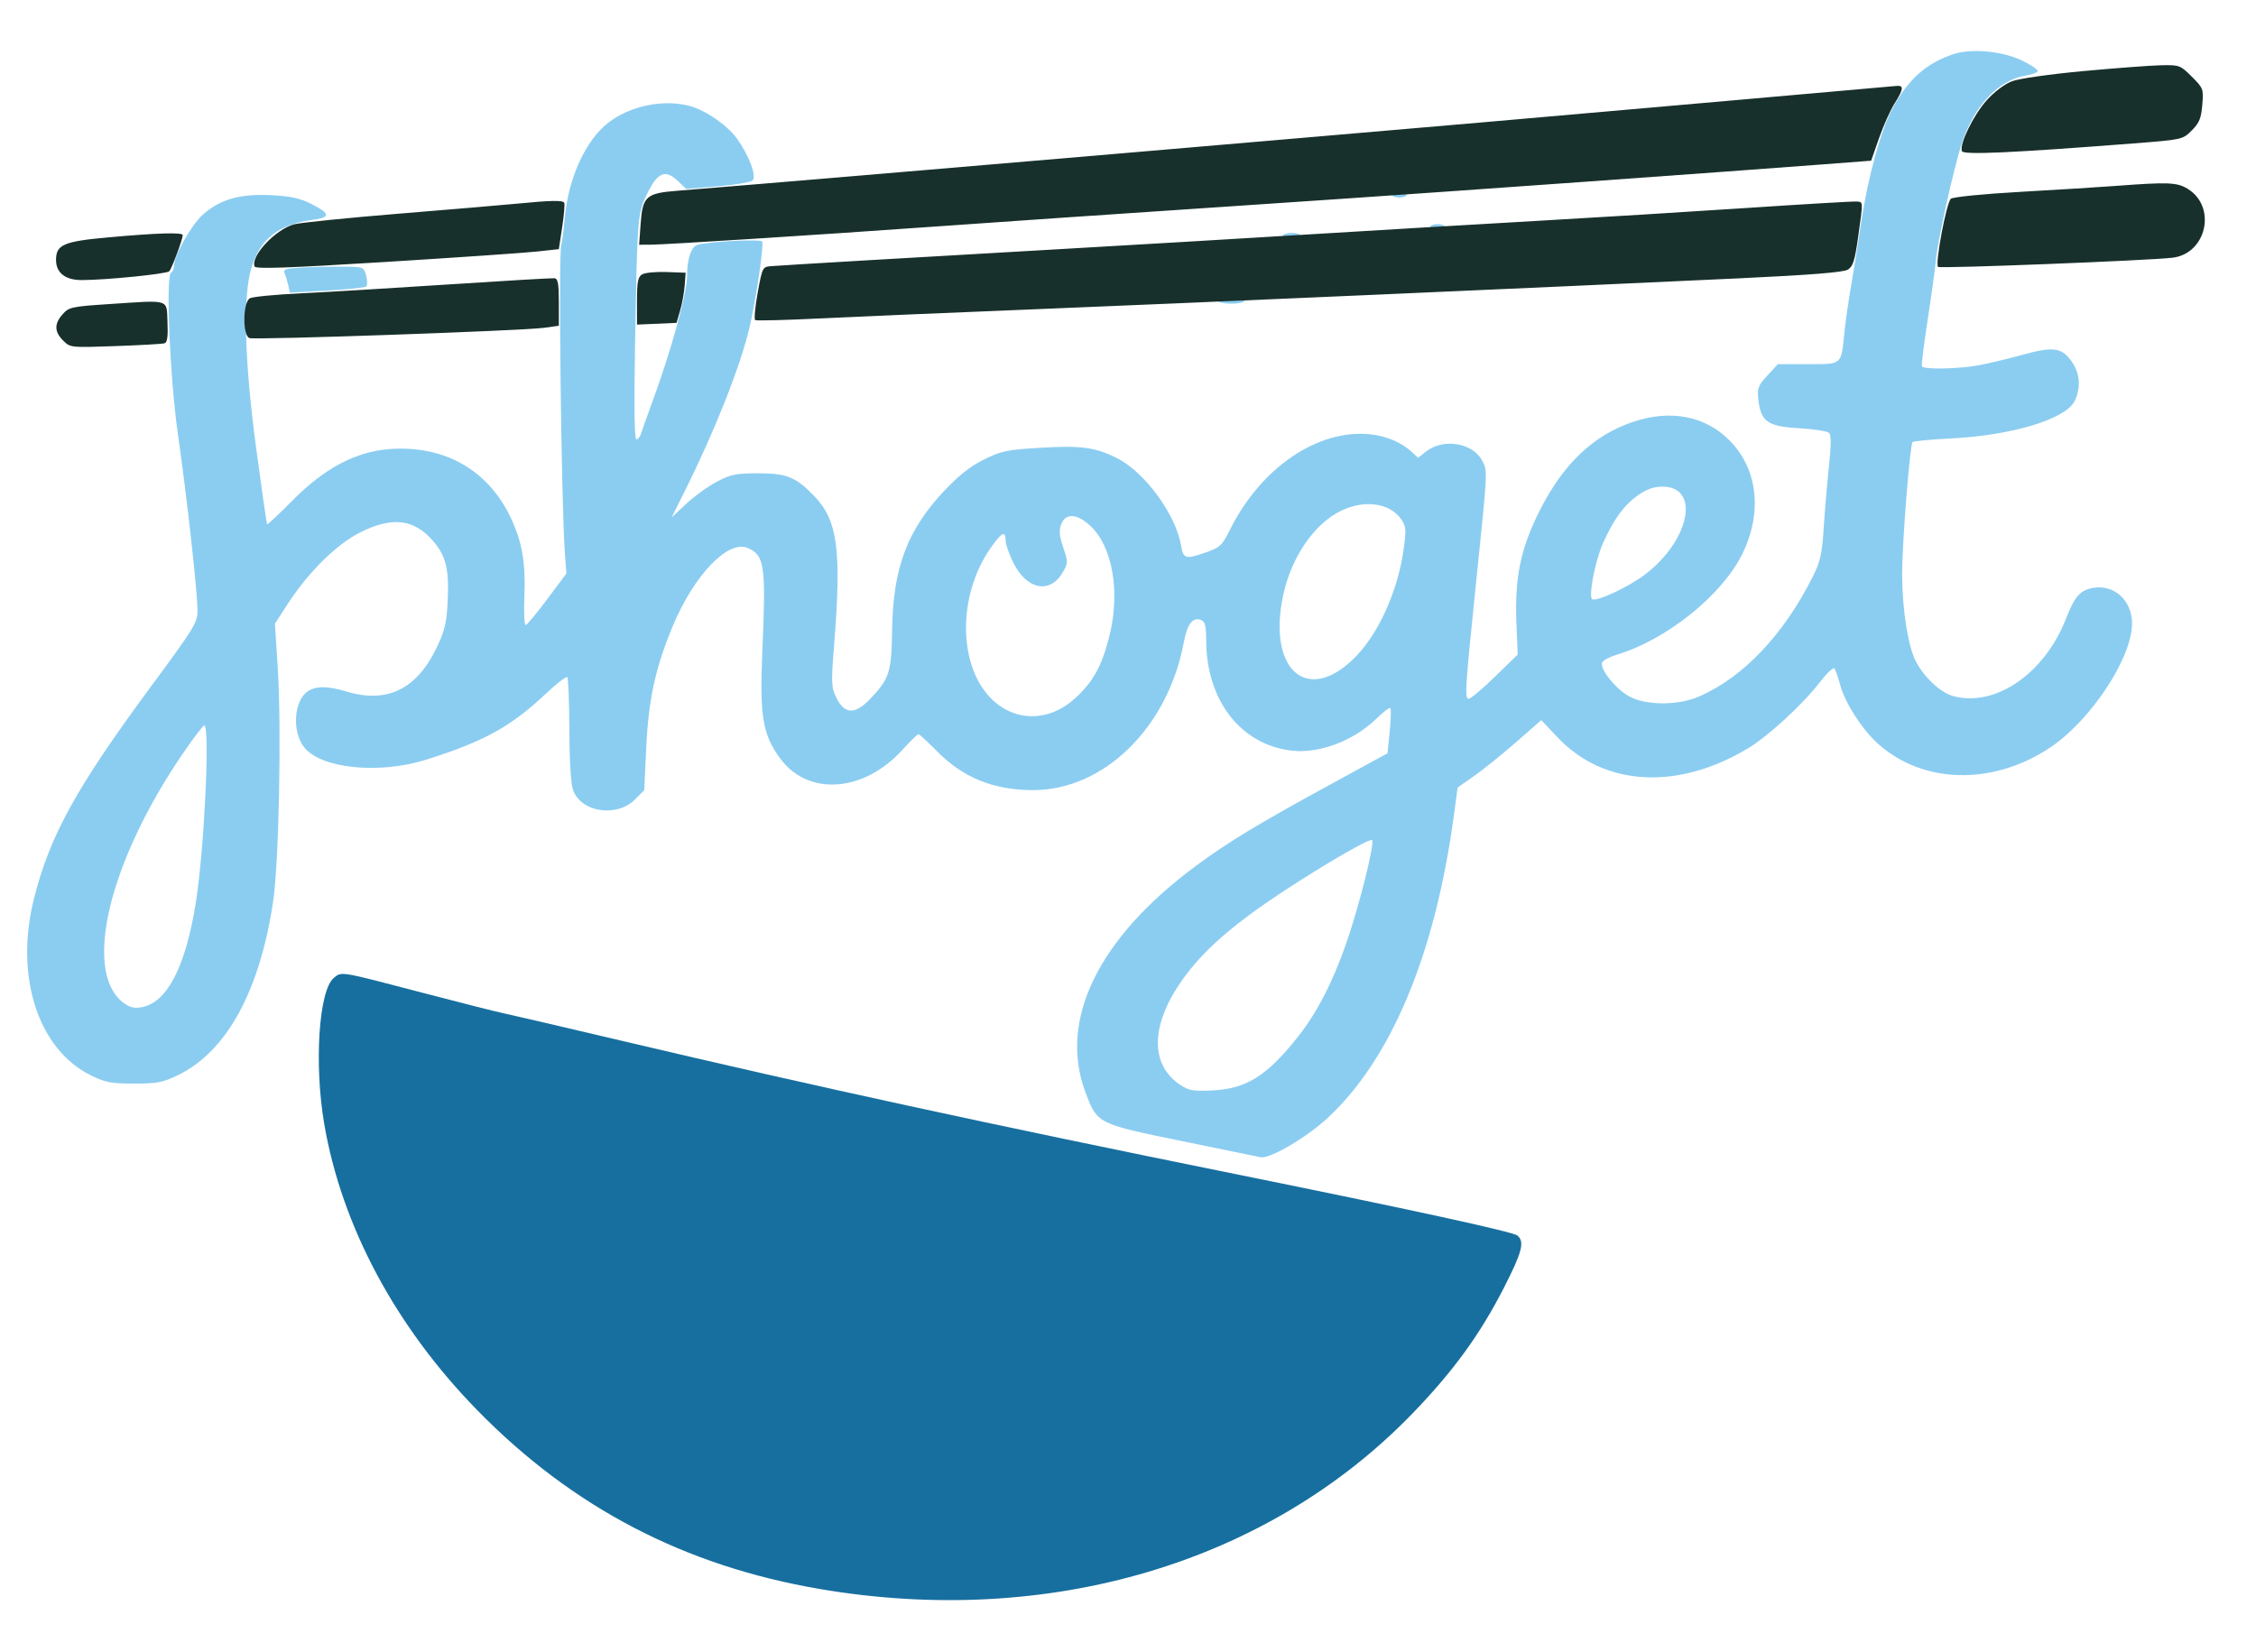
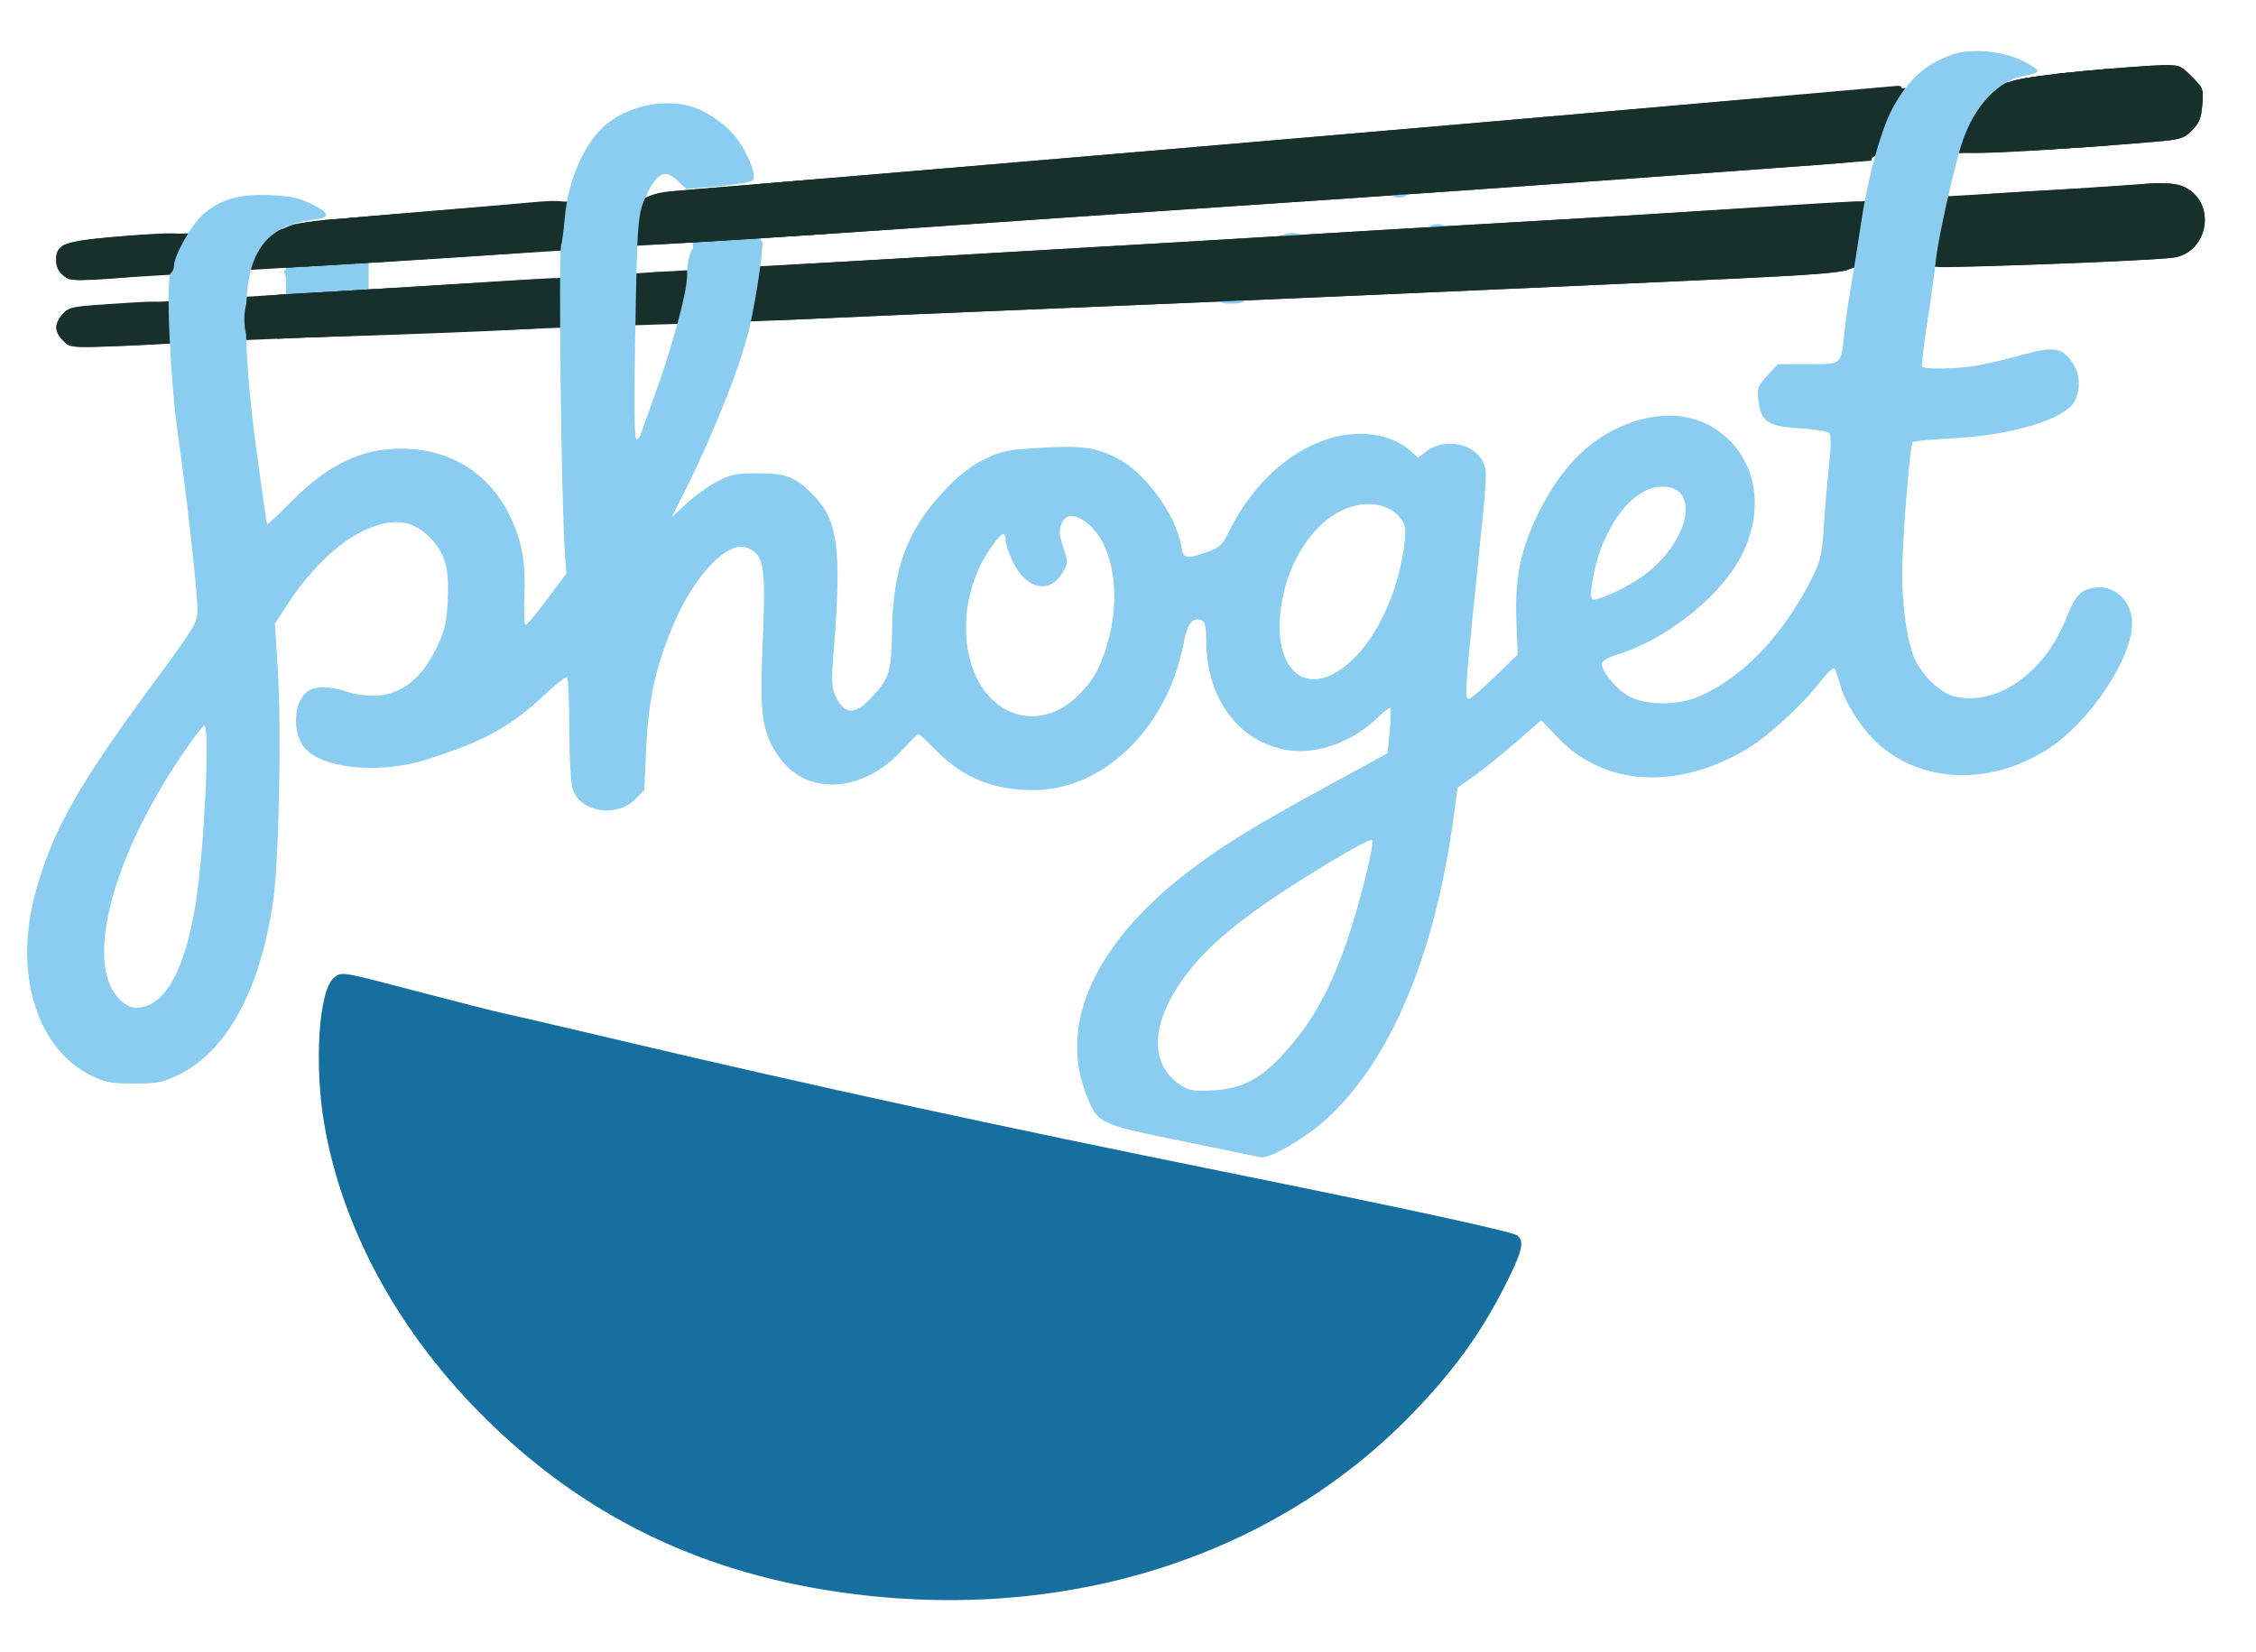
<svg xmlns="http://www.w3.org/2000/svg" viewBox="0 0 765 560" role="img" aria-labelledby="title description">
+   <defs>
+     <clipPath id="rear-crossings">
+       <path d="M97 85H134V94H97Z M110 50H134V85H110Z M94 94H135V128H94Z M233 76H280V87H233Z M256 25H280V76H256Z M686 0H715V62H686Z" />
+     </clipPath>
+   </defs>
+   <g id="rear-noodle-continuations" fill="#8bcdf1">
+     <path d="M97 86H125V105H97Z M235 78H258V89H235Z" />
+   </g>
+   <path id="rail-backing" fill="#18302b" d="M 706.500 24.104 C 695.500 25.122, 684.700 26.620, 682.500 27.434 C 679.632 28.495, 672.417 29.060, 657 29.430 C 644.257 29.737, 614.321 31.796, 583.500 34.486 C 554.900 36.982, 515.750 40.376, 496.500 42.028 C 477.250 43.680, 451.150 45.928, 438.500 47.022 C 377.515 52.299, 258.999 62.334, 230.500 64.633 C 226.100 64.988, 221.285 65.891, 219.800 66.639 C 217.895 67.599, 212.851 68, 202.684 68 C 194.756 68, 173.021 69.318, 154.385 70.929 C 135.748 72.539, 116.225 74.164, 111 74.538 C 105.290 74.948, 99.754 75.974, 97.123 77.110 C 93.336 78.745, 90.100 79.005, 73.123 79.038 C 47.484 79.089, 23.586 81.160, 20.931 83.562 C 18.376 85.875, 18.475 90.475, 21.139 93.139 C 23.108 95.108, 23.999 95.232, 32.389 94.705 C 37.400 94.390, 50.050 93.628, 60.500 93.011 C 93.182 91.082, 173.483 86.109, 197 84.558 C 209.375 83.741, 231.425 82.368, 246 81.505 C 260.575 80.643, 288.250 78.833, 307.500 77.483 C 326.750 76.134, 359.150 73.904, 379.500 72.529 C 399.850 71.154, 436.525 68.673, 461 67.016 C 485.475 65.360, 527.100 62.429, 553.500 60.503 C 579.900 58.577, 608.700 56.489, 617.500 55.863 C 628.250 55.099, 634.025 54.272, 635.099 53.344 C 636.346 52.268, 640.866 51.982, 655.599 52.048 C 672.369 52.122, 703.525 50.479, 730.852 48.078 C 739.430 47.325, 740.458 47.003, 743.264 44.197 C 745.757 41.704, 746.410 40.107, 746.785 35.574 C 747.233 30.172, 747.131 29.896, 743.241 26.006 C 739.363 22.128, 739.032 22.004, 732.868 22.127 C 729.365 22.196, 717.500 23.086, 706.500 24.104 M 725 62.625 C 722.507 62.949, 701.350 64.226, 636 67.998 C 617.025 69.093, 591.375 70.657, 579 71.475 C 566.625 72.292, 536.250 74.106, 511.500 75.506 C 486.750 76.906, 452.550 78.922, 435.500 79.987 C 418.450 81.051, 395.725 82.407, 385 83 C 374.275 83.593, 347.050 85.184, 324.500 86.536 C 301.950 87.888, 274.725 89.431, 264 89.964 C 245.420 90.888, 217.400 92.538, 145 96.971 C 114.426 98.843, 84.983 100.572, 42 103.018 C 24.112 104.036, 23.426 104.154, 21.250 106.591 C 18.338 109.853, 18.403 112.494, 21.472 115.563 C 24.252 118.343, 21.822 118.325, 70.500 115.937 C 101.360 114.424, 189.894 111.020, 225 109.998 C 241.775 109.510, 265.175 108.635, 277 108.055 C 288.825 107.475, 321.225 106.086, 349 104.969 C 398.938 102.960, 523.673 97.499, 589.500 94.440 C 615.055 93.252, 624.412 92.476, 627.170 91.314 C 630.174 90.049, 633.172 89.897, 643.670 90.479 C 655.294 91.123, 725.275 88.810, 736.732 87.403 C 748.294 85.983, 751.748 70.085, 741.810 64.026 C 738.644 62.095, 732.809 61.609, 725 62.625 Z" />
  <path id="noodle-lettering" fill="#8bcdf1" fill-rule="evenodd" d="M 662.500 18.335 C 653.229 21.415, 647.144 26.796, 641.795 36.646 C 637.833 43.939, 633.382 60.140, 631.075 75.657 C 629.943 83.271, 628.382 93.100, 627.607 97.500 C 626.832 101.900, 625.867 108.650, 625.464 112.500 C 624.257 124.022, 624.846 123.500, 613.063 123.500 L 602.858 123.500 599.312 127.363 C 596.099 130.863, 595.813 131.645, 596.267 135.676 C 597.093 143.008, 599.449 144.634, 610.125 145.243 C 615.093 145.526, 619.637 146.237, 620.222 146.822 C 620.975 147.575, 620.964 150.906, 620.184 158.193 C 619.578 163.862, 618.780 173.225, 618.410 179 C 617.843 187.853, 617.268 190.441, 614.741 195.500 C 604.978 215.048, 591.398 229.445, 576.433 236.112 C 569.133 239.364, 557.978 239.346, 552.264 236.074 C 547.658 233.436, 542.456 226.860, 543.279 224.716 C 543.561 223.981, 545.751 222.793, 548.146 222.076 C 565.278 216.949, 584.257 201.628, 591.013 187.472 C 597.707 173.446, 595.963 158.889, 586.443 149.333 C 578.197 141.055, 566.451 138.805, 553.772 143.077 C 540.203 147.648, 529.965 157.432, 521.937 173.500 C 515.602 186.179, 513.588 196.022, 514.210 211.247 L 514.649 221.994 506.939 229.497 C 502.699 233.624, 498.681 237, 498.011 237 C 496.606 237, 496.845 233.298, 500.591 197 C 504.484 159.271, 504.458 159.786, 502.668 156.325 C 499.482 150.164, 489.452 148.496, 483.543 153.145 L 480.882 155.238 478.691 153.236 C 475.120 149.973, 470.114 147.867, 464.567 147.295 C 446.879 145.469, 427.536 158.638, 417.110 179.606 C 414.459 184.939, 413.706 185.667, 409.205 187.250 C 402.029 189.775, 401.275 189.589, 400.518 185.106 C 398.728 174.511, 388.273 160.199, 378.827 155.412 C 371.520 151.710, 366.680 151.047, 352.876 151.859 C 341.503 152.528, 339.609 152.918, 333.753 155.801 C 329.192 158.046, 325.203 161.164, 320.377 166.257 C 307.713 179.619, 302.832 192.529, 302.515 213.500 C 302.294 228.062, 301.636 230.145, 295.075 237.041 C 289.939 242.441, 286.387 242.317, 283.616 236.641 C 281.862 233.049, 281.810 231.794, 282.866 218.493 C 285.410 186.437, 284.045 176.410, 276.009 168.128 C 269.815 161.746, 266.742 160.517, 257 160.523 C 249.621 160.527, 247.790 160.900, 243.117 163.348 C 240.157 164.899, 235.486 168.268, 232.737 170.834 L 227.740 175.500 232.233 166.500 C 242.298 146.342, 250.954 124.503, 254.079 111.383 C 256.308 102.021, 259.123 83.009, 258.443 81.908 C 257.880 80.996, 239.338 81.974, 236.368 83.073 C 234.289 83.841, 232.971 87.981, 232.974 93.736 C 232.977 99.296, 227.659 118.645, 221.494 135.500 C 219.483 141, 217.596 146.287, 217.302 147.250 C 217.008 148.213, 216.322 149, 215.779 149 C 215.138 149, 214.981 138.029, 215.331 117.750 C 216.105 73.031, 216.155 72.415, 219.586 65.432 C 223.058 58.365, 225.679 57.361, 229.957 61.459 L 232.699 64.086 243.403 63.189 C 249.291 62.695, 254.603 61.797, 255.208 61.192 C 256.644 59.756, 253.991 52.669, 249.905 47.028 C 246.596 42.460, 239.466 37.502, 234.035 35.993 C 225.214 33.543, 213.875 35.807, 206.393 41.514 C 198.641 47.427, 192.693 60.404, 191.503 74 C 191.142 78.125, 190.609 82.175, 190.319 83 C 189.325 85.826, 190.324 170.580, 191.551 187.500 L 192.059 194.500 185.538 203.250 C 181.952 208.062, 178.661 212, 178.224 212 C 177.787 212, 177.607 207.582, 177.824 202.183 C 178.283 190.755, 177.040 183.695, 173.115 175.435 C 165.455 159.314, 150.549 150.914, 132.082 152.310 C 120.613 153.178, 110.015 158.795, 99.170 169.755 C 94.588 174.384, 90.718 178.021, 90.569 177.836 C 90.420 177.651, 88.782 166.250, 86.929 152.500 C 82.866 122.350, 82.285 100.432, 85.289 90.711 C 88.337 80.849, 94.484 76.112, 106.310 74.511 C 112.220 73.711, 112.006 72.401, 105.429 69.097 C 101.664 67.205, 98.460 66.520, 91.860 66.193 C 81.276 65.670, 74.546 67.612, 68.708 72.876 C 64.812 76.388, 59.002 86.752, 59.001 90.191 C 59 91.121, 58.558 92.155, 58.018 92.489 C 56.129 93.656, 57.601 128.202, 60.361 147.500 C 63.455 169.128, 67.010 201.202, 66.975 207.183 C 66.952 211.170, 65.765 213.105, 51.432 232.500 C 25.948 266.984, 16.952 283.262, 11.546 304.666 C 4.878 331.067, 12.860 355.891, 30.858 364.730 C 35.754 367.134, 37.690 367.500, 45.500 367.500 C 53.427 367.500, 55.215 367.150, 60.500 364.564 C 76.870 356.554, 88.009 336.222, 92.586 306 C 94.585 292.793, 95.501 247.230, 94.183 226.500 L 93.229 211.500 97.599 204.785 C 104.689 193.891, 114.169 184.554, 122.240 180.516 C 132.914 175.176, 140.286 176.006, 146.660 183.265 C 151.169 188.401, 152.293 192.770, 151.828 203.362 C 151.493 210.986, 150.910 213.602, 148.312 219.151 C 141.499 233.702, 131.358 238.742, 117.409 234.511 C 111.142 232.610, 107.006 232.607, 104.299 234.503 C 99.623 237.778, 98.969 248.148, 103.106 253.407 C 108.821 260.673, 128.414 262.683, 144.500 257.652 C 163.932 251.576, 173.259 246.437, 185.061 235.304 C 188.715 231.857, 191.995 229.329, 192.352 229.685 C 192.708 230.042, 193.025 238.021, 193.056 247.417 C 193.091 257.943, 193.571 265.803, 194.306 267.895 C 196.982 275.504, 209.087 277.374, 215.320 271.142 L 218.454 268.008 219.155 253.254 C 219.920 237.193, 222.284 226.385, 228.079 212.465 C 235.379 194.930, 247.005 182.859, 253.669 185.895 C 259.303 188.462, 259.761 191.815, 258.494 221.222 C 257.564 242.828, 258.601 249.065, 264.467 257.120 C 273.886 270.056, 292.719 268.841, 305.873 254.449 C 308.612 251.452, 311.122 249, 311.451 249 C 311.780 249, 314.626 251.621, 317.775 254.825 C 326.532 263.735, 336.856 267.927, 350.161 267.976 C 374.206 268.064, 395.909 246.919, 401.372 218.081 C 402.617 211.508, 404.414 209.177, 407.364 210.309 C 408.636 210.798, 409.003 212.333, 409.012 217.219 C 409.050 237.519, 420.757 252.608, 438 254.584 C 447.365 255.657, 459.018 251.261, 466.729 243.746 C 469.055 241.479, 471.188 239.855, 471.469 240.136 C 471.751 240.417, 471.648 243.985, 471.240 248.064 L 470.500 255.481 450.331 266.491 C 426.507 279.495, 416.229 285.735, 405.387 293.773 C 372.432 318.207, 358.901 345.952, 368.034 370.362 C 372.064 381.133, 372.061 381.131, 400.500 386.950 C 414.250 389.763, 426.407 392.258, 427.516 392.493 C 430.523 393.131, 443.005 385.814, 450.117 379.244 C 471.803 359.212, 486.716 323.444, 493.037 276.300 L 494.270 267.100 499.895 263.155 C 502.988 260.985, 509.372 255.841, 514.080 251.725 L 522.641 244.241 528.209 250.121 C 543.925 266.717, 568.782 268.157, 592.658 253.855 C 599.527 249.740, 611.192 239.029, 616.993 231.509 C 619.368 228.430, 621.625 226.269, 622.008 226.706 C 622.392 227.143, 623.290 229.674, 624.005 232.331 C 625.640 238.407, 631.408 247.374, 636.795 252.215 C 651.952 265.837, 675.332 266.488, 694.761 253.830 C 708.653 244.779, 722.913 223.382, 722.973 211.500 C 723.012 203.659, 716.842 198.057, 709.654 199.405 C 705.309 200.220, 703.532 202.264, 700.549 209.874 C 693.244 228.514, 676.600 239.931, 662.332 236.090 C 658.062 234.940, 652.460 229.723, 649.641 224.273 C 647.001 219.167, 645 206.430, 645 194.730 C 645 184.319, 647.585 151.481, 648.524 149.961 C 648.744 149.604, 654.679 149.031, 661.712 148.687 C 682.061 147.690, 700.291 142.206, 703.430 136.136 C 705.641 131.860, 705.382 126.860, 702.750 122.975 C 699.259 117.823, 696.417 117.387, 685.706 120.359 C 680.643 121.765, 673.830 123.384, 670.566 123.957 C 663.683 125.167, 652.297 125.344, 651.726 124.250 C 651.511 123.837, 652.380 116.750, 653.658 108.500 C 654.936 100.250, 656.182 91.208, 656.428 88.406 C 656.987 82.044, 662.359 57.644, 665.079 49.111 C 669.249 36.032, 677.556 27.126, 686.992 25.617 C 689.197 25.265, 691 24.565, 691 24.062 C 691 23.559, 688.591 21.968, 685.646 20.528 C 679.134 17.342, 668.515 16.336, 662.500 18.335 M 472 66 C 472 66.550, 473.125 67, 474.500 67 C 475.875 67, 477 66.550, 477 66 C 477 65.450, 475.875 65, 474.500 65 C 473.125 65, 472 65.450, 472 66 M 485 77 C 485 77.550, 486.125 78, 487.500 78 C 488.875 78, 490 77.550, 490 77 C 490 76.450, 488.875 76, 487.500 76 C 486.125 76, 485 76.450, 485 77 M 435 80 C 435 80.550, 436.350 81, 438 81 C 439.650 81, 441 80.550, 441 80 C 441 79.450, 439.650 79, 438 79 C 436.350 79, 435 79.450, 435 80 M 102.661 90.724 C 96.681 91.049, 95.913 91.309, 96.540 92.798 C 96.934 93.734, 97.488 95.570, 97.770 96.877 L 98.282 99.255 110.891 98.550 C 117.826 98.163, 123.826 97.532, 124.224 97.149 C 124.622 96.766, 124.591 95.113, 124.155 93.476 C 123.375 90.547, 123.253 90.499, 116.431 90.427 C 112.619 90.386, 106.423 90.520, 102.661 90.724 M 461.264 99.718 C 462.784 99.947, 465.034 99.941, 466.264 99.704 C 467.494 99.467, 466.250 99.279, 463.500 99.286 C 460.750 99.294, 459.744 99.488, 461.264 99.718 M 413 102 C 413 102.550, 415.025 103, 417.500 103 C 419.975 103, 422 102.550, 422 102 C 422 101.450, 419.975 101, 417.500 101 C 415.025 101, 413 101.450, 413 102 M 555.439 167.969 C 550.658 171.358, 547.072 176.284, 543.522 184.337 C 540.932 190.211, 538.652 201.921, 539.854 203.174 C 540.958 204.325, 552.025 199.221, 557.677 194.954 C 573.080 183.325, 576.725 164.902, 563.595 165.045 C 560.740 165.076, 558.270 165.961, 555.439 167.969 M 453.280 174.012 C 444.792 178.880, 437.731 189.703, 435.130 201.828 C 429.804 226.666, 442.747 238.810, 458.584 223.832 C 467.067 215.809, 473.914 201.007, 475.983 186.217 C 476.856 179.979, 476.765 178.571, 475.353 176.415 C 471.289 170.213, 461.721 169.171, 453.280 174.012 M 359.879 177.750 C 359.045 179.890, 359.191 181.647, 360.540 185.674 C 362.214 190.672, 362.207 190.961, 360.334 194.168 C 356.021 201.553, 348.177 200.009, 343.628 190.881 C 342.183 187.980, 341 184.571, 341 183.304 C 341 179.741, 339.564 180.532, 335.649 186.250 C 324.608 202.377, 324.935 226.071, 336.350 237.157 C 344.406 244.981, 355.914 244.808, 364.675 236.732 C 370.702 231.177, 373.622 225.875, 376.140 215.919 C 380.019 200.580, 377.208 184.901, 369.339 177.993 C 364.943 174.133, 361.324 174.040, 359.879 177.750 M 61.867 255.770 C 36.975 292.286, 28.081 329.266, 41.629 339.922 C 43.800 341.630, 45.322 342.047, 47.874 341.633 C 56.572 340.222, 62.963 327.945, 66.424 306 C 69.291 287.827, 71.263 245.967, 69.250 246.020 C 68.838 246.031, 65.515 250.418, 61.867 255.770 M 451 292.361 C 424.264 308.549, 410.911 319.015, 402.157 330.644 C 390.246 346.466, 389.445 360.634, 400.054 367.831 C 403.059 369.869, 404.460 370.125, 411 369.828 C 422.481 369.307, 429.390 365.047, 439.764 352.092 C 446.393 343.813, 451.793 333.442, 456.474 320 C 460.935 307.188, 466.266 285.849, 465.245 284.889 C 464.835 284.503, 458.425 287.865, 451 292.361 Z" />
  <path id="reference-chopsticks" fill="#18302b" fill-rule="evenodd" d="M 706.500 24.104 C 695.149 25.154, 684.674 26.644, 682.278 27.549 C 679.767 28.498, 676.274 31.125, 673.660 34.034 C 669.204 38.990, 664.369 48.914, 665.269 51.258 C 665.780 52.589, 681.775 51.871, 723.305 48.653 C 740.055 47.355, 740.121 47.341, 743.217 44.244 C 745.760 41.701, 746.408 40.128, 746.785 35.574 C 747.233 30.172, 747.131 29.896, 743.241 26.006 C 739.363 22.128, 739.032 22.004, 732.868 22.127 C 729.365 22.196, 717.500 23.086, 706.500 24.104 M 587.500 34.053 C 557.800 36.691, 519.775 40.029, 503 41.472 C 486.225 42.915, 459.675 45.201, 444 46.551 C 361.425 53.667, 247.871 63.282, 229.670 64.699 C 219.103 65.522, 217.905 66.592, 217.246 75.806 L 216.731 83 220.616 82.991 C 225.362 82.980, 276.449 79.729, 314.500 77.016 C 340.771 75.143, 363.566 73.589, 454.500 67.469 C 490.627 65.038, 586.567 58.167, 618.500 55.724 L 634.500 54.500 637.180 46.841 C 638.654 42.629, 641.016 37.351, 642.430 35.111 C 645.451 30.325, 645.639 28.953, 643.250 29.129 C 642.288 29.199, 617.200 31.415, 587.500 34.053 M 717.500 63.048 C 712 63.464, 697.477 64.369, 685.228 65.058 C 672.636 65.767, 662.343 66.788, 661.545 67.406 C 660.056 68.561, 656.118 89.451, 657.187 90.521 C 657.809 91.142, 728.978 88.352, 736.732 87.402 C 748.294 85.985, 751.748 70.085, 741.810 64.026 C 738.207 61.829, 735.200 61.708, 717.500 63.048 M 175.500 69.055 C 171.100 69.485, 153.100 71.011, 135.500 72.447 C 117.900 73.883, 101.805 75.515, 99.733 76.074 C 93.442 77.772, 84.949 86.820, 86.313 90.372 C 86.661 91.280, 97.201 90.918, 130.635 88.848 C 154.761 87.354, 177.875 85.765, 182 85.316 L 189.500 84.500 190.636 77 C 191.261 72.875, 191.572 69.162, 191.327 68.750 C 190.811 67.881, 186.696 67.960, 175.500 69.055 M 592.500 70.522 C 573.250 71.802, 540.850 73.797, 520.500 74.955 C 500.150 76.113, 465.500 78.166, 443.500 79.518 C 421.500 80.869, 383.700 83.107, 359.500 84.491 C 309.463 87.353, 265.918 89.919, 261.515 90.265 C 258.583 90.496, 258.502 90.655, 256.925 99.290 C 256.043 104.124, 255.668 108.295, 256.093 108.557 C 256.517 108.820, 266.233 108.577, 277.683 108.017 C 289.132 107.457, 321.225 106.085, 349 104.968 C 402.147 102.831, 531.596 97.146, 590 94.384 C 614.192 93.240, 625.131 92.361, 626.612 91.443 C 628.343 90.371, 628.972 88.360, 630.094 80.317 C 631.825 67.901, 631.857 68.527, 629.500 68.347 C 628.400 68.263, 611.750 69.242, 592.500 70.522 M 36.716 80.507 C 21.558 81.876, 19 82.980, 19 88.155 C 19 92.546, 22.144 95.002, 27.750 94.990 C 36.032 94.972, 56.465 92.918, 57.380 92.011 C 58.215 91.184, 61.898 81.340, 61.967 79.750 C 62.011 78.743, 53.387 79.002, 36.716 80.507 M 217.750 93.057 C 216.316 93.911, 216 95.544, 216 102.095 L 216 110.091 222.710 109.796 L 229.419 109.500 230.640 105.272 C 231.311 102.947, 232.004 99.122, 232.180 96.772 L 232.500 92.500 226 92.258 C 222.425 92.124, 218.713 92.484, 217.750 93.057 M 151.842 96.487 C 132.779 97.740, 110.279 99.094, 101.842 99.496 C 93.404 99.898, 85.713 100.642, 84.750 101.149 C 82.349 102.413, 82.188 113.751, 84.557 114.660 C 86.381 115.360, 177.134 112.194, 184.500 111.174 L 189.500 110.481 189.500 102.504 C 189.500 96.151, 189.195 94.495, 188 94.369 C 187.175 94.281, 170.904 95.235, 151.842 96.487 M 37 103.131 C 24.330 103.963, 23.362 104.174, 21.250 106.565 C 18.352 109.845, 18.402 112.493, 21.418 115.509 C 23.819 117.910, 23.949 117.923, 39.168 117.380 C 47.601 117.079, 55.083 116.652, 55.796 116.430 C 56.730 116.140, 57.009 114.137, 56.796 109.264 C 56.446 101.261, 58.028 101.751, 37 103.131 Z" />
+   <g id="straight-rail-occlusion" clip-path="url(#rear-crossings)">
+     <path fill="#18302b" d="M 706.500 24.104 C 695.500 25.122, 684.700 26.620, 682.500 27.434 C 679.632 28.495, 672.417 29.060, 657 29.430 C 644.257 29.737, 614.321 31.796, 583.500 34.486 C 554.900 36.982, 515.750 40.376, 496.500 42.028 C 477.250 43.680, 451.150 45.928, 438.500 47.022 C 377.515 52.299, 258.999 62.334, 230.500 64.633 C 226.100 64.988, 221.285 65.891, 219.800 66.639 C 217.895 67.599, 212.851 68, 202.684 68 C 194.756 68, 173.021 69.318, 154.385 70.929 C 135.748 72.539, 116.225 74.164, 111 74.538 C 105.290 74.948, 99.754 75.974, 97.123 77.110 C 93.336 78.745, 90.100 79.005, 73.123 79.038 C 47.484 79.089, 23.586 81.160, 20.931 83.562 C 18.376 85.875, 18.475 90.475, 21.139 93.139 C 23.108 95.108, 23.999 95.232, 32.389 94.705 C 37.400 94.390, 50.050 93.628, 60.500 93.011 C 93.182 91.082, 173.483 86.109, 197 84.558 C 209.375 83.741, 231.425 82.368, 246 81.505 C 260.575 80.643, 288.250 78.833, 307.500 77.483 C 326.750 76.134, 359.150 73.904, 379.500 72.529 C 399.850 71.154, 436.525 68.673, 461 67.016 C 485.475 65.360, 527.100 62.429, 553.500 60.503 C 579.900 58.577, 608.700 56.489, 617.500 55.863 C 628.250 55.099, 634.025 54.272, 635.099 53.344 C 636.346 52.268, 640.866 51.982, 655.599 52.048 C 672.369 52.122, 703.525 50.479, 730.852 48.078 C 739.430 47.325, 740.458 47.003, 743.264 44.197 C 745.757 41.704, 746.410 40.107, 746.785 35.574 C 747.233 30.172, 747.131 29.896, 743.241 26.006 C 739.363 22.128, 739.032 22.004, 732.868 22.127 C 729.365 22.196, 717.500 23.086, 706.500 24.104 M 725 62.625 C 722.507 62.949, 701.350 64.226, 636 67.998 C 617.025 69.093, 591.375 70.657, 579 71.475 C 566.625 72.292, 536.250 74.106, 511.500 75.506 C 486.750 76.906, 452.550 78.922, 435.500 79.987 C 418.450 81.051, 395.725 82.407, 385 83 C 374.275 83.593, 347.050 85.184, 324.500 86.536 C 301.950 87.888, 274.725 89.431, 264 89.964 C 245.420 90.888, 217.400 92.538, 145 96.971 C 114.426 98.843, 84.983 100.572, 42 103.018 C 24.112 104.036, 23.426 104.154, 21.250 106.591 C 18.338 109.853, 18.403 112.494, 21.472 115.563 C 24.252 118.343, 21.822 118.325, 70.500 115.937 C 101.360 114.424, 189.894 111.020, 225 109.998 C 241.775 109.510, 265.175 108.635, 277 108.055 C 288.825 107.475, 321.225 106.086, 349 104.969 C 398.938 102.960, 523.673 97.499, 589.500 94.440 C 615.055 93.252, 624.412 92.476, 627.170 91.314 C 630.174 90.049, 633.172 89.897, 643.670 90.479 C 655.294 91.123, 725.275 88.810, 736.732 87.403 C 748.294 85.983, 751.748 70.085, 741.810 64.026 C 738.644 62.095, 732.809 61.609, 725 62.625 Z" />
+   </g>
  <path id="tangle-bowl" fill="#176f9f" fill-rule="evenodd" d="M 113.198 331.668 C 108.111 335.852, 106.468 360.841, 109.944 381.172 C 115.862 415.791, 134.133 449.962, 161.896 478.337 C 194.136 511.288, 232.129 531.108, 278.045 538.929 C 355.663 552.151, 429.906 530.139, 479 479.350 C 492.802 465.071, 501.895 452.561, 509.984 436.718 C 516.178 424.588, 517.067 421.131, 514.535 419.029 C 513.012 417.765, 478.449 410.235, 418.500 398.106 C 336.188 381.454, 276.586 368.506, 211 353.031 C 190.375 348.164, 171.925 343.869, 170 343.485 C 168.075 343.101, 156.150 340.075, 143.500 336.761 C 114.881 329.263, 115.911 329.436, 113.198 331.668 Z" />
</svg>
